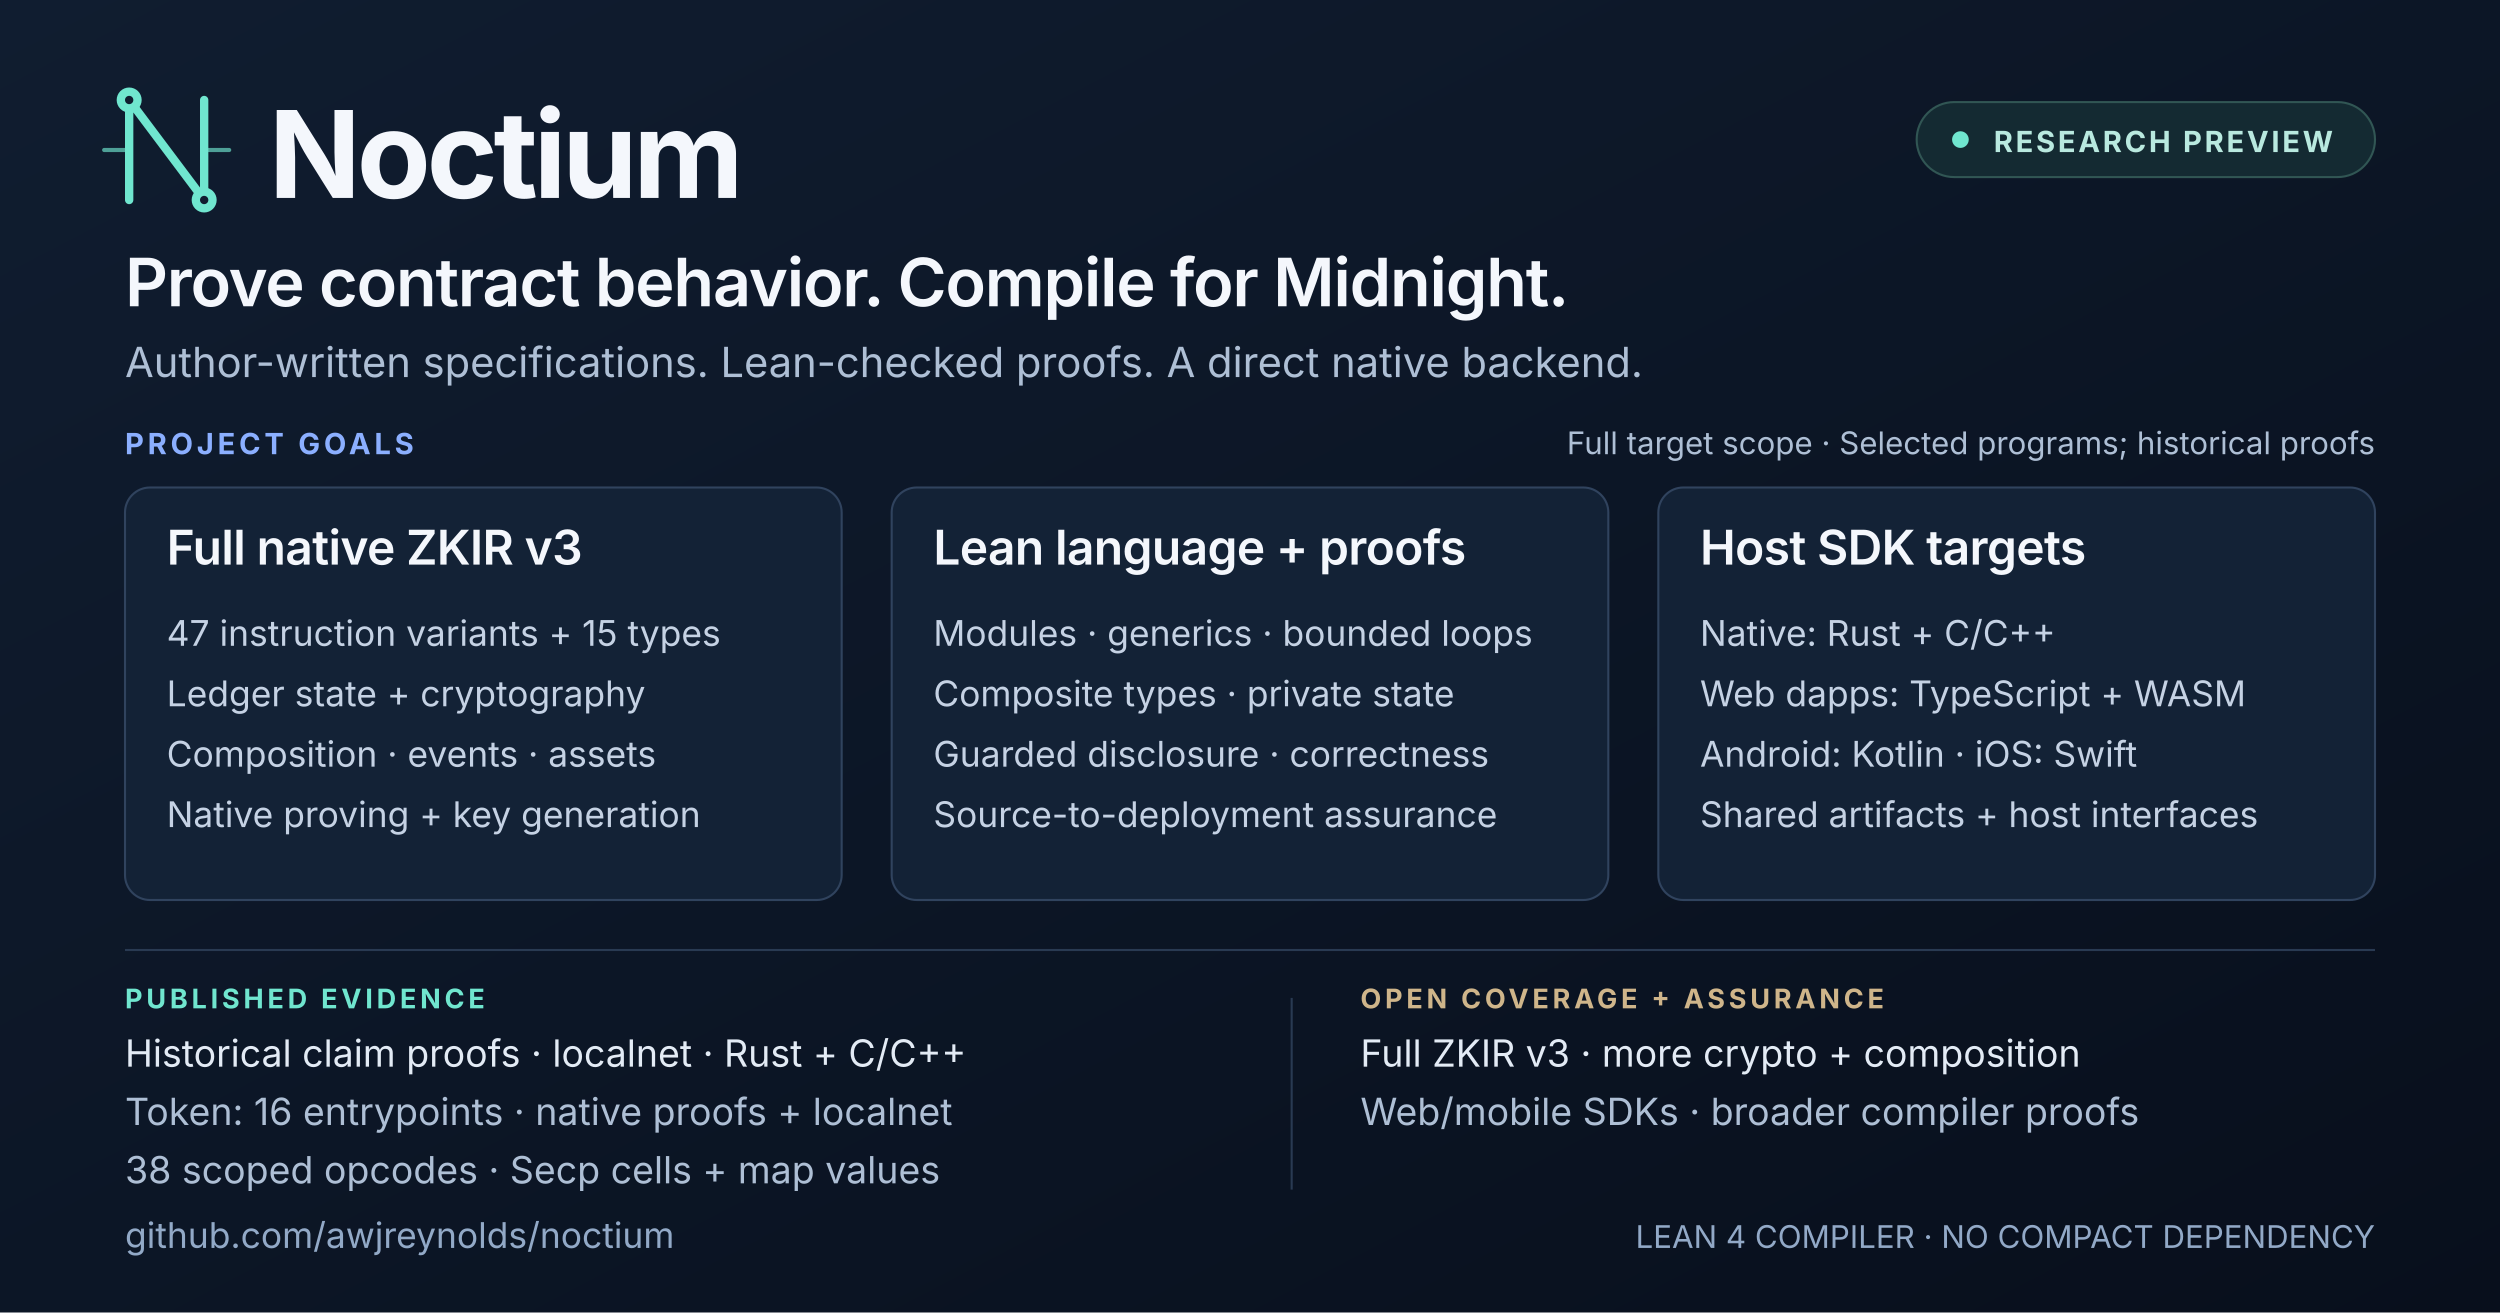
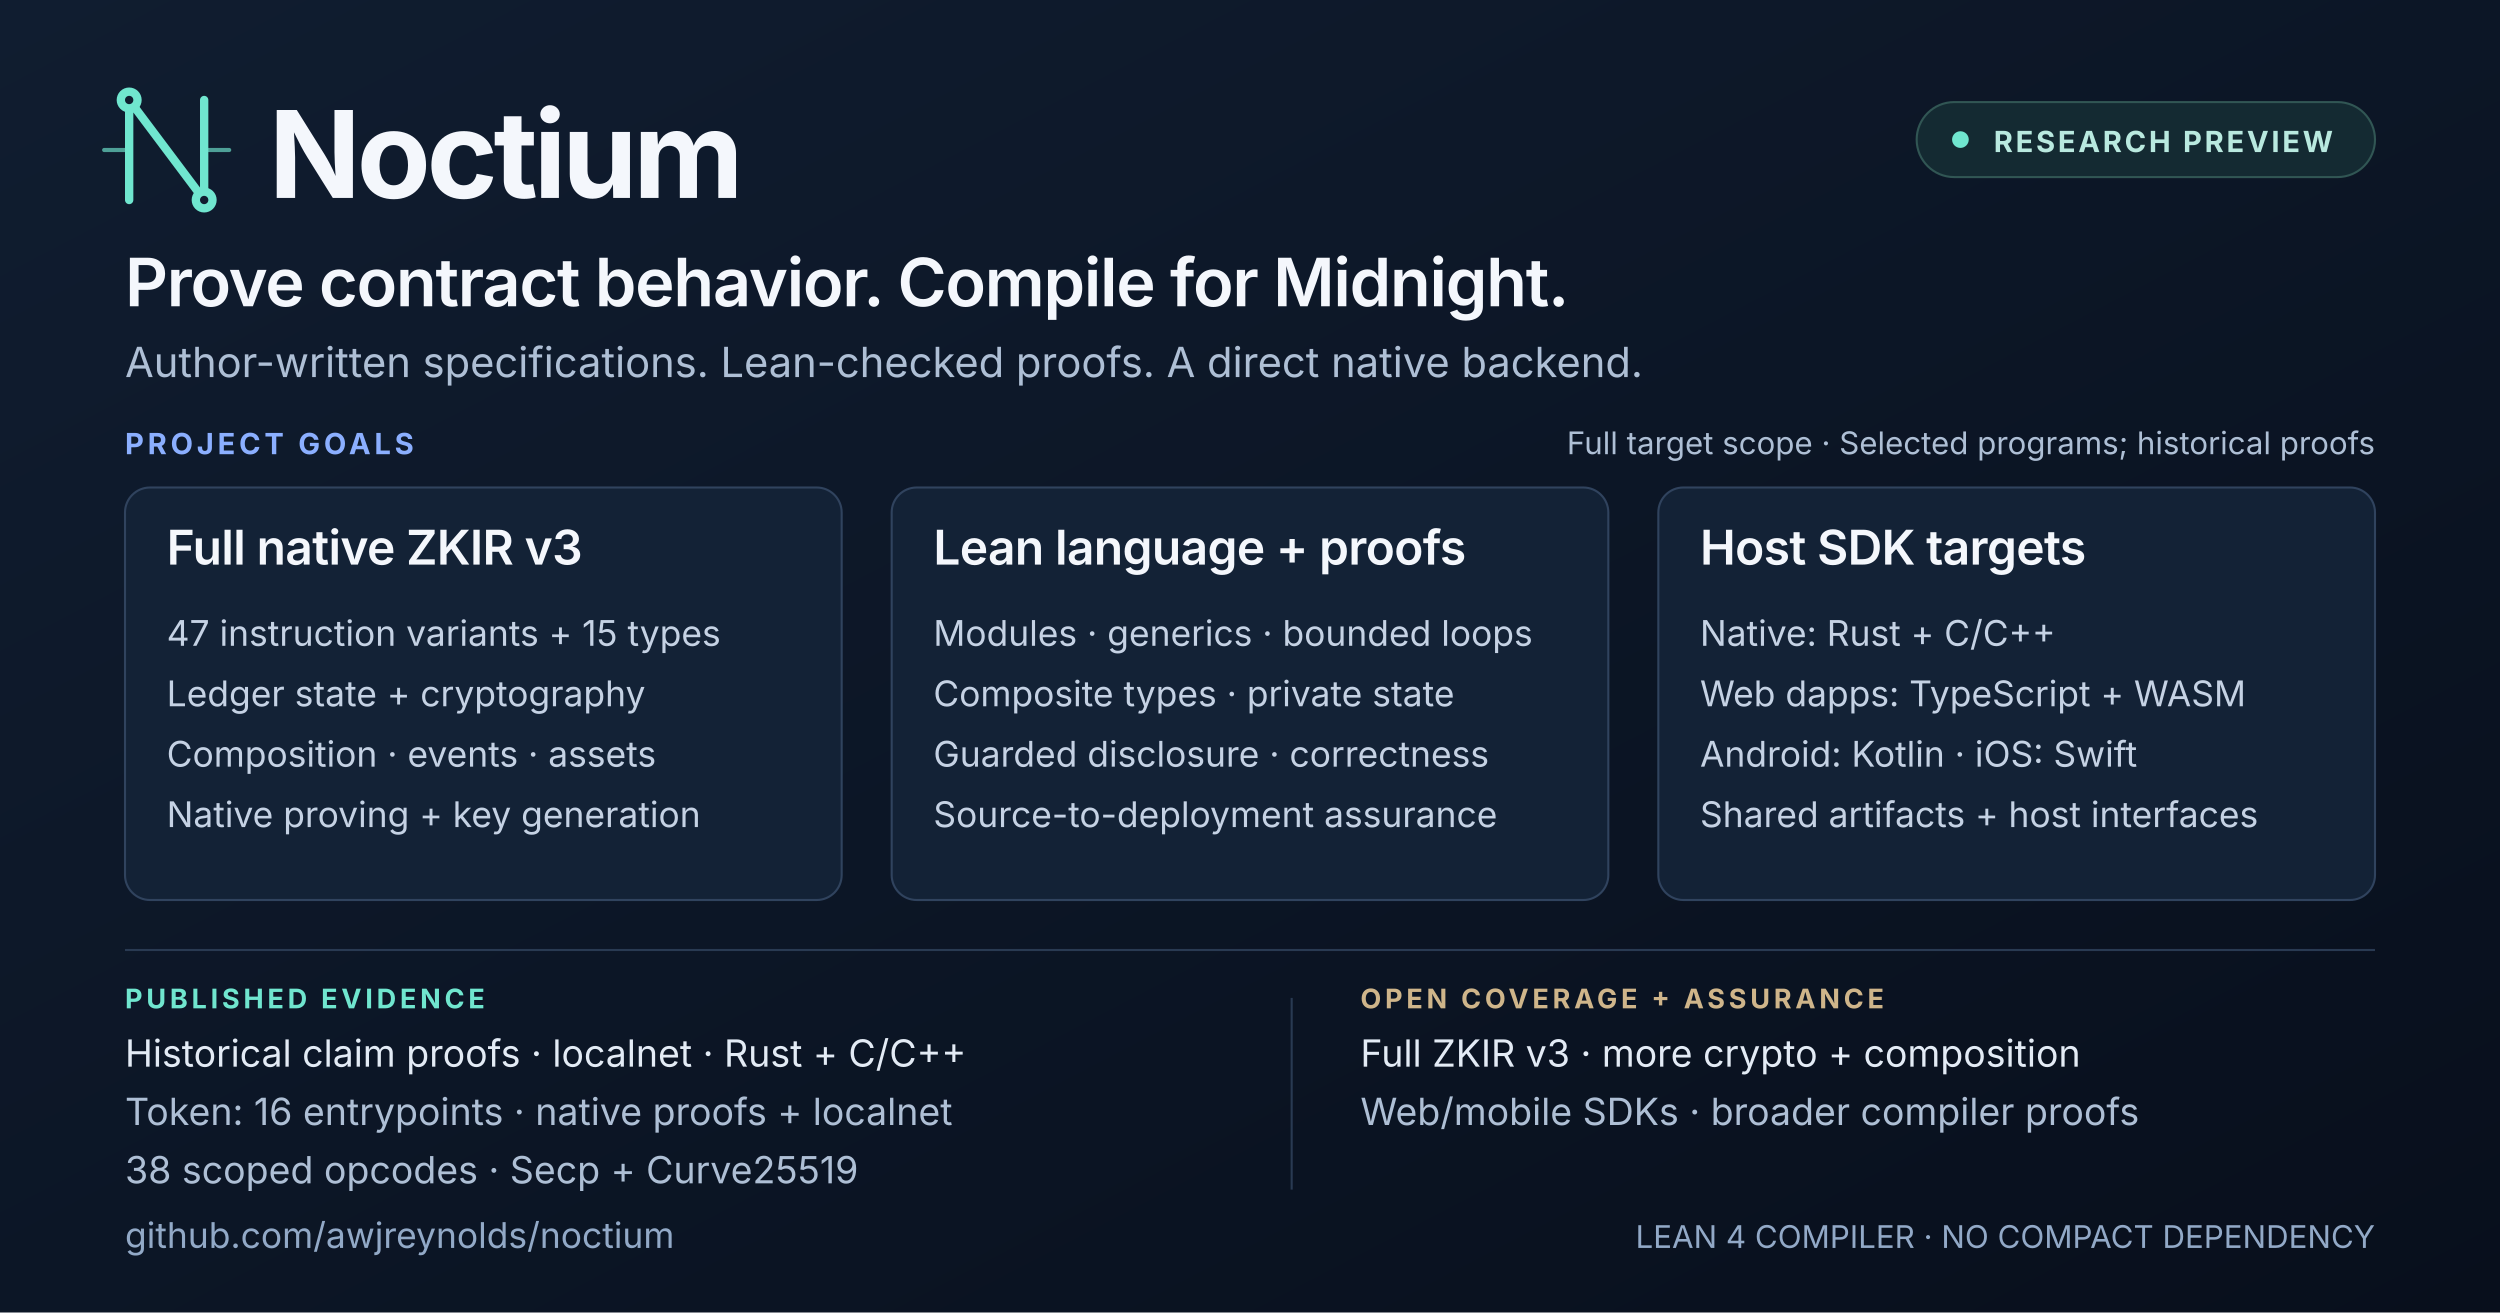
<svg xmlns="http://www.w3.org/2000/svg" width="1200" height="630" viewBox="0 0 1200 630" role="img" aria-labelledby="title description">
  <defs>
    <linearGradient id="background" x1="0" y1="0" x2="1" y2="1">
      <stop offset="0" stop-color="#101D30" />
      <stop offset="1" stop-color="#080F1C" />
    </linearGradient>
    <linearGradient id="accent" x1="0" y1="0" x2="1" y2="0">
      <stop offset="0" stop-color="#70E6CF" />
      <stop offset="1" stop-color="#8BAFFF" />
    </linearGradient>
  </defs>
  <rect width="1200" height="630" fill="url(#background)" />
  <path d="M0 2H1200" stroke="url(#accent)" stroke-width="4" />
  <g stroke="#70E6CF" stroke-width="4" fill="none" stroke-linecap="round" stroke-linejoin="round">
    <path d="M62 96V48L98 96V48" />
    <path d="M50 72H62M98 72H110" stroke-width="2" opacity="0.65" />
    <circle cx="62" cy="48" r="4" fill="#101D30" />
    <circle cx="98" cy="96" r="4" fill="#101D30" />
  </g>
  <g font-family="Inter, Arial, Helvetica, sans-serif">
    <text x="129" y="95" fill="#F4F7FC" font-size="58" font-weight="700" letter-spacing="-2">Noctium</text>
    <rect x="920" y="49" width="220" height="36" rx="18" fill="#142A32" stroke="#315654" />
    <circle cx="941" cy="67" r="4" fill="#70E6CF" />
    <text x="957" y="73" fill="#B9E9DF" font-size="14" font-weight="700" letter-spacing="1.3">RESEARCH PREVIEW</text>
    <text x="60" y="147" fill="#F4F7FC" font-size="32" font-weight="600" letter-spacing="-0.6">Prove contract behavior. Compile for Midnight.</text>
    <text x="60" y="181" fill="#AEBFD5" font-size="20">Author-written specifications. Lean-checked proofs. A direct native backend.</text>
    <text x="60" y="218" fill="#8BAFFF" font-size="14" font-weight="700" letter-spacing="1.8">PROJECT GOALS</text>
    <text x="1140" y="218" fill="#AEBFD5" font-size="15" text-anchor="end">Full target scope · Selected programs; historical proofs</text>
    <g fill="#132236" stroke="#30435E">
      <rect x="60" y="234" width="344" height="198" rx="12" />
      <rect x="428" y="234" width="344" height="198" rx="12" />
      <rect x="796" y="234" width="344" height="198" rx="12" />
    </g>
    <g fill="#F4F7FC" font-size="23" font-weight="600" letter-spacing="-0.3">
      <text x="80" y="271">Full native ZKIR v3</text>
      <text x="448" y="271">Lean language + proofs</text>
      <text x="816" y="271">Host SDK targets</text>
    </g>
    <g fill="#C5D2E4" font-size="17">
      <text x="80" y="310">47 instruction variants + 15 types</text>
      <text x="80" y="339">Ledger state + cryptography</text>
      <text x="80" y="368">Composition · events · assets</text>
      <text x="80" y="397">Native proving + key generation</text>
      <text x="448" y="310">Modules · generics · bounded loops</text>
      <text x="448" y="339">Composite types · private state</text>
      <text x="448" y="368">Guarded disclosure · correctness</text>
      <text x="448" y="397">Source-to-deployment assurance</text>
      <text x="816" y="310">Native: Rust + C/C++</text>
      <text x="816" y="339">Web dapps: TypeScript + WASM</text>
      <text x="816" y="368">Android: Kotlin · iOS: Swift</text>
      <text x="816" y="397">Shared artifacts + host interfaces</text>
    </g>
    <path d="M60 456H1140" stroke="#293A52" />
    <text x="60" y="484" fill="#70E6CF" font-size="13" font-weight="700" letter-spacing="1.8">PUBLISHED EVIDENCE</text>
    <text x="60" y="512" fill="#E3EBF5" font-size="18">Historical claim proofs · localnet · Rust + C/C++</text>
    <text x="60" y="540" fill="#AEBFD5" font-size="18">Token: 16 entrypoints · native proofs + localnet</text>
-     <text x="60" y="568" fill="#AEBFD5" font-size="18">38 scoped opcodes · Secp cells + map values</text>
+     <text x="60" y="568" fill="#AEBFD5" font-size="18">38 scoped opcodes · Secp + Curve25519</text>
    <path d="M620 479V571" stroke="#293A52" />
    <text x="653" y="484" fill="#CFB58A" font-size="13" font-weight="700" letter-spacing="1.8">OPEN COVERAGE + ASSURANCE</text>
    <text x="653" y="512" fill="#E3EBF5" font-size="18">Full ZKIR v3 · more crypto + composition</text>
    <text x="653" y="540" fill="#AEBFD5" font-size="18">Web/mobile SDKs · broader compiler proofs</text>
    <text x="60" y="599" fill="#92A9C7" font-size="17">github.com/awjreynolds/noctium</text>
    <text x="1140" y="599" fill="#92A9C7" font-size="15" text-anchor="end">LEAN 4 COMPILER · NO COMPACT DEPENDENCY</text>
  </g>
</svg>
